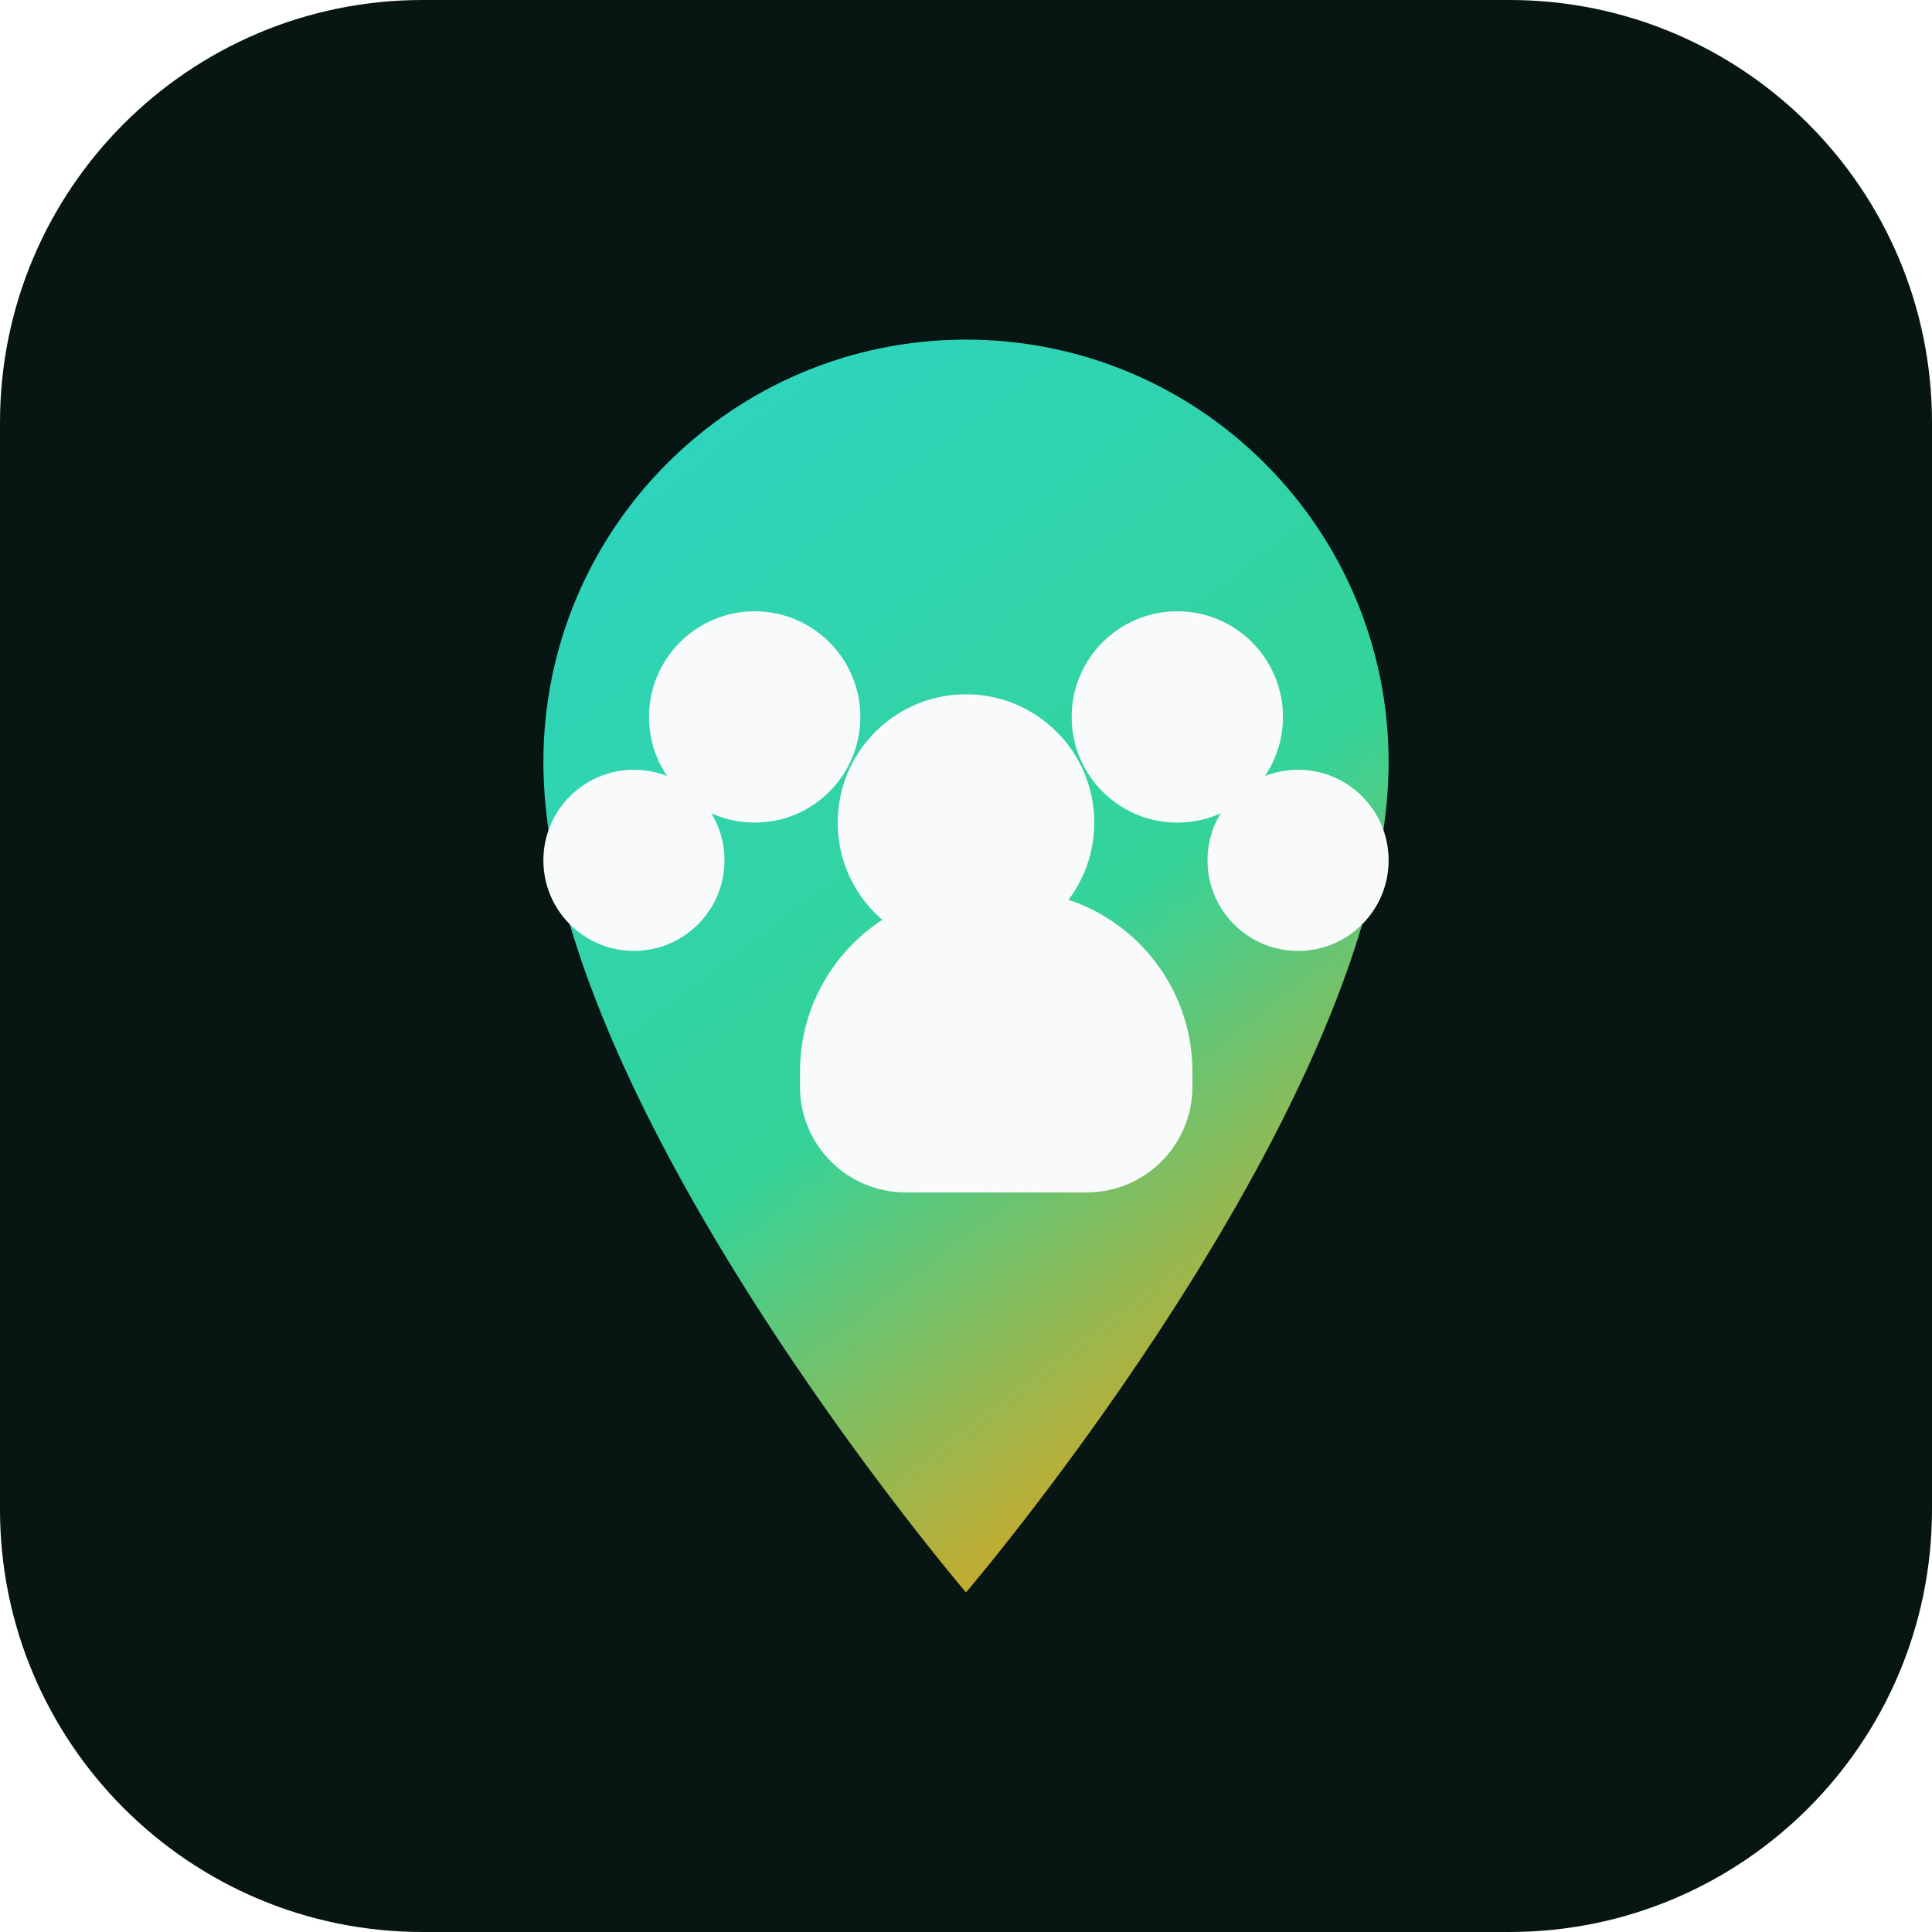
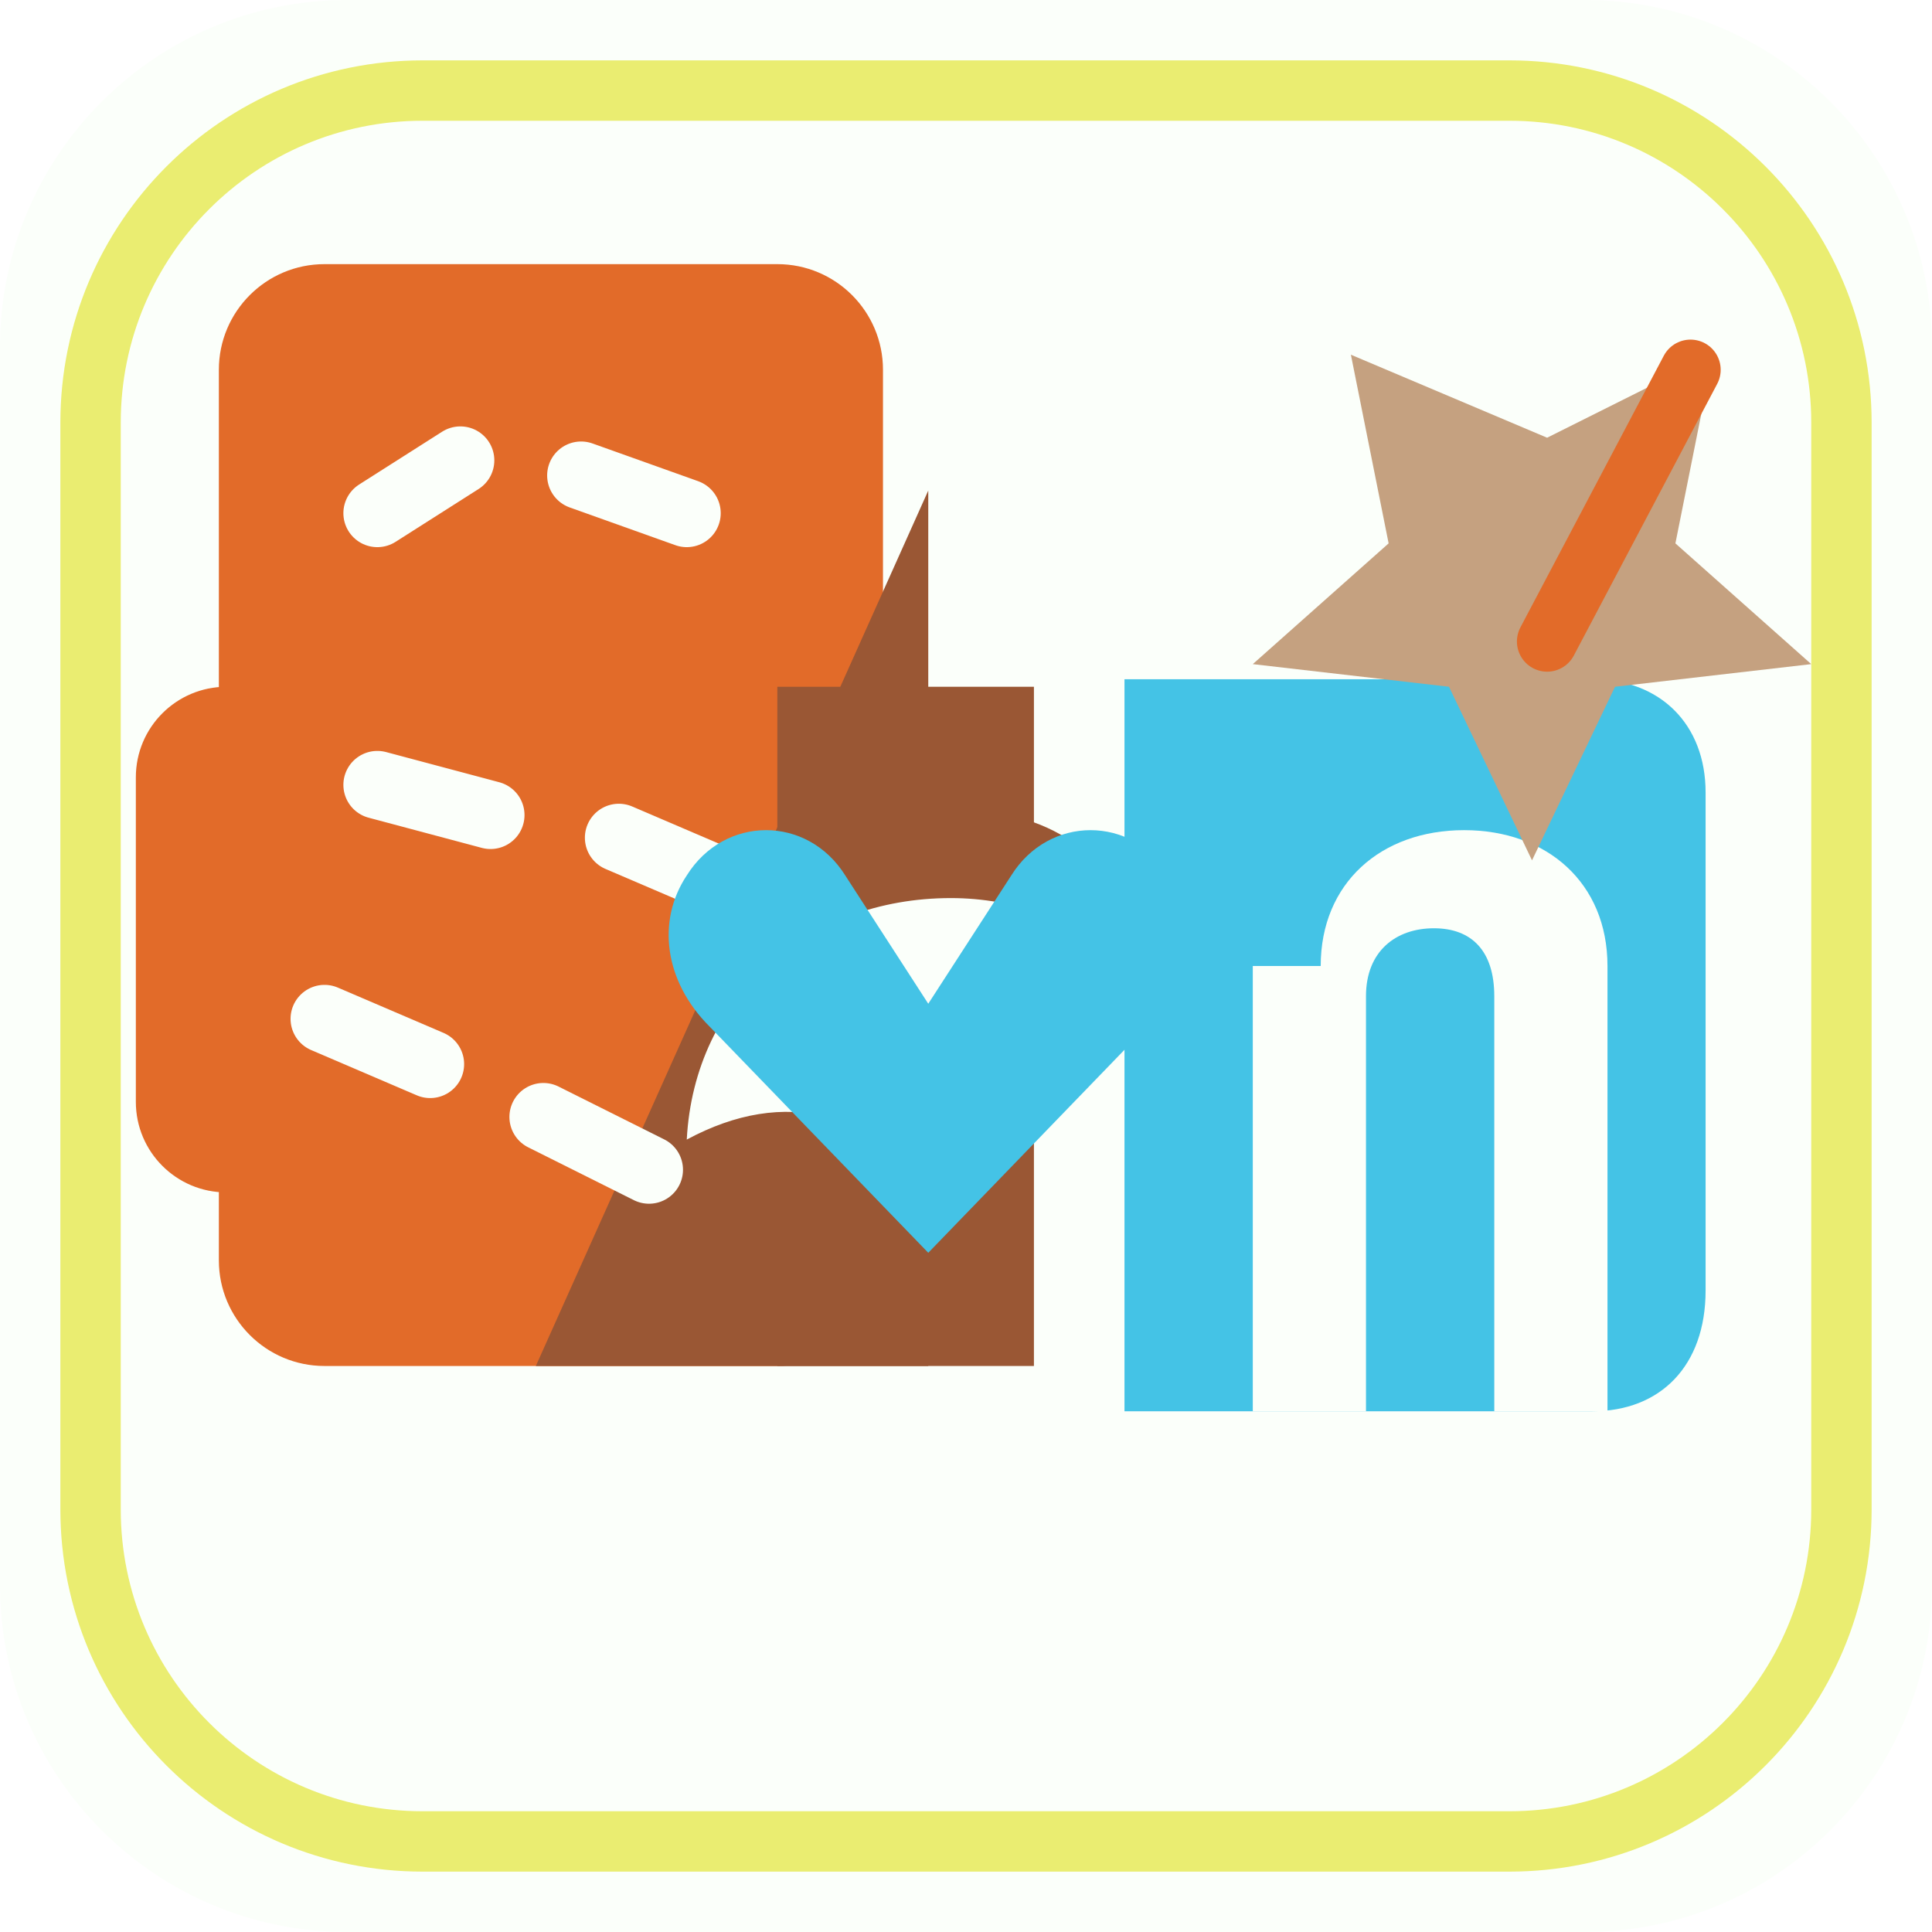
<svg xmlns="http://www.w3.org/2000/svg" width="256" height="256" viewBox="0 0 256 256" fill="none">
-   <rect width="256" height="256" rx="56" fill="#071513" />
-   <path d="M128 45C97.07 45 72 70.07 72 101C72 145.5 128 211 128 211C128 211 184 145.5 184 101C184 70.07 158.93 45 128 45Z" fill="url(#paint0_linear)" />
-   <path d="M100 109C107.732 109 114 102.732 114 95C114 87.268 107.732 81 100 81C92.268 81 86 87.268 86 95C86 102.732 92.268 109 100 109Z" fill="#F8FAFC" />
-   <path d="M156 109C163.732 109 170 102.732 170 95C170 87.268 163.732 81 156 81C148.268 81 142 87.268 142 95C142 102.732 148.268 109 156 109Z" fill="#F8FAFC" />
-   <path d="M128 126C137.389 126 145 118.389 145 109C145 99.611 137.389 92 128 92C118.611 92 111 99.611 111 109C111 118.389 118.611 126 128 126Z" fill="#F8FAFC" />
-   <path d="M106 142C106 128.745 116.745 118 130 118H134C147.255 118 158 128.745 158 142V144C158 151.732 151.732 158 144 158H120C112.268 158 106 151.732 106 144V142Z" fill="#F8FAFC" />
-   <path d="M84 126C90.627 126 96 120.627 96 114C96 107.373 90.627 102 84 102C77.373 102 72 107.373 72 114C72 120.627 77.373 126 84 126Z" fill="#F8FAFC" />
-   <path d="M172 126C178.627 126 184 120.627 184 114C184 107.373 178.627 102 172 102C165.373 102 160 107.373 160 114C160 120.627 165.373 126 172 126Z" fill="#F8FAFC" />
-   <defs>
-     <linearGradient id="paint0_linear" x1="82" y1="57" x2="186" y2="194" gradientUnits="userSpaceOnUse">
-       <stop stop-color="#2DD4BF" />
-       <stop offset="0.52" stop-color="#34D399" />
-       <stop offset="1" stop-color="#F59E0B" />
-     </linearGradient>
-   </defs>
+   <rect width="256" height="256" rx="46" fill="#FBFFFA" />
+   <rect x="29" y="35" width="88" height="146" rx="14" fill="#E26B29" />
+   <rect x="18" y="91" width="105" height="67" rx="12" fill="#E26B29" />
+   <path d="M123 65L71 181H123V65Z" fill="#9A5734" />
+   <path d="M103 91H137V181H103V91Z" fill="#9A5734" />
+   <path d="M50 68L61 61M77 63L91 68M50 104L65 108M82 111L96 117M43 135L57 141M72 148L86 155" stroke="#FBFFFA" stroke-width="9" stroke-linecap="round" />
+   <path d="M91 151C92 132 107 119 126 119C143 119 158 131 160 147C147 144 135 149 126 160C116 147 104 144 91 151Z" fill="#FBFFFA" />
+   <path d="M115 128C113 145 119 158 130 169" stroke="#9A5734" stroke-width="6" stroke-linecap="round" />
+   <path d="M143 116C135 109 125 109 118 116" stroke="#9A5734" stroke-width="6" stroke-linecap="round" />
+   <path d="M149 90H211C220 90 226 96 226 105V171C226 181 220 187 211 187H149V90Z" fill="#44C3E6" />
+   <path d="M175 128C175 117 183 110 194 110C205 110 213 117 213 128V187H198V132C198 126 195 123 190 123C185 123 181 126 181 132V187H166V128H175Z" fill="#FBFFFA" />
+   <path d="M155 116C150 108 139 108 134 116L123 133L112 116C107 108 96 108 91 116C87 122 88 130 94 136L123 166L152 136C158 130 159 122 155 116Z" fill="#44C3E6" />
+   <path d="M205 58L227 47L222 72L240 88L214 91L203 114L192 91L166 88L184 72L179 47L205 58Z" fill="#C5A180" />
+   <path d="M224 49L205 85" stroke="#E26B29" stroke-width="8" stroke-linecap="round" />
+   <rect x="12" y="12" width="232" height="232" rx="44" stroke="#EAED71" stroke-width="8" />
</svg>
